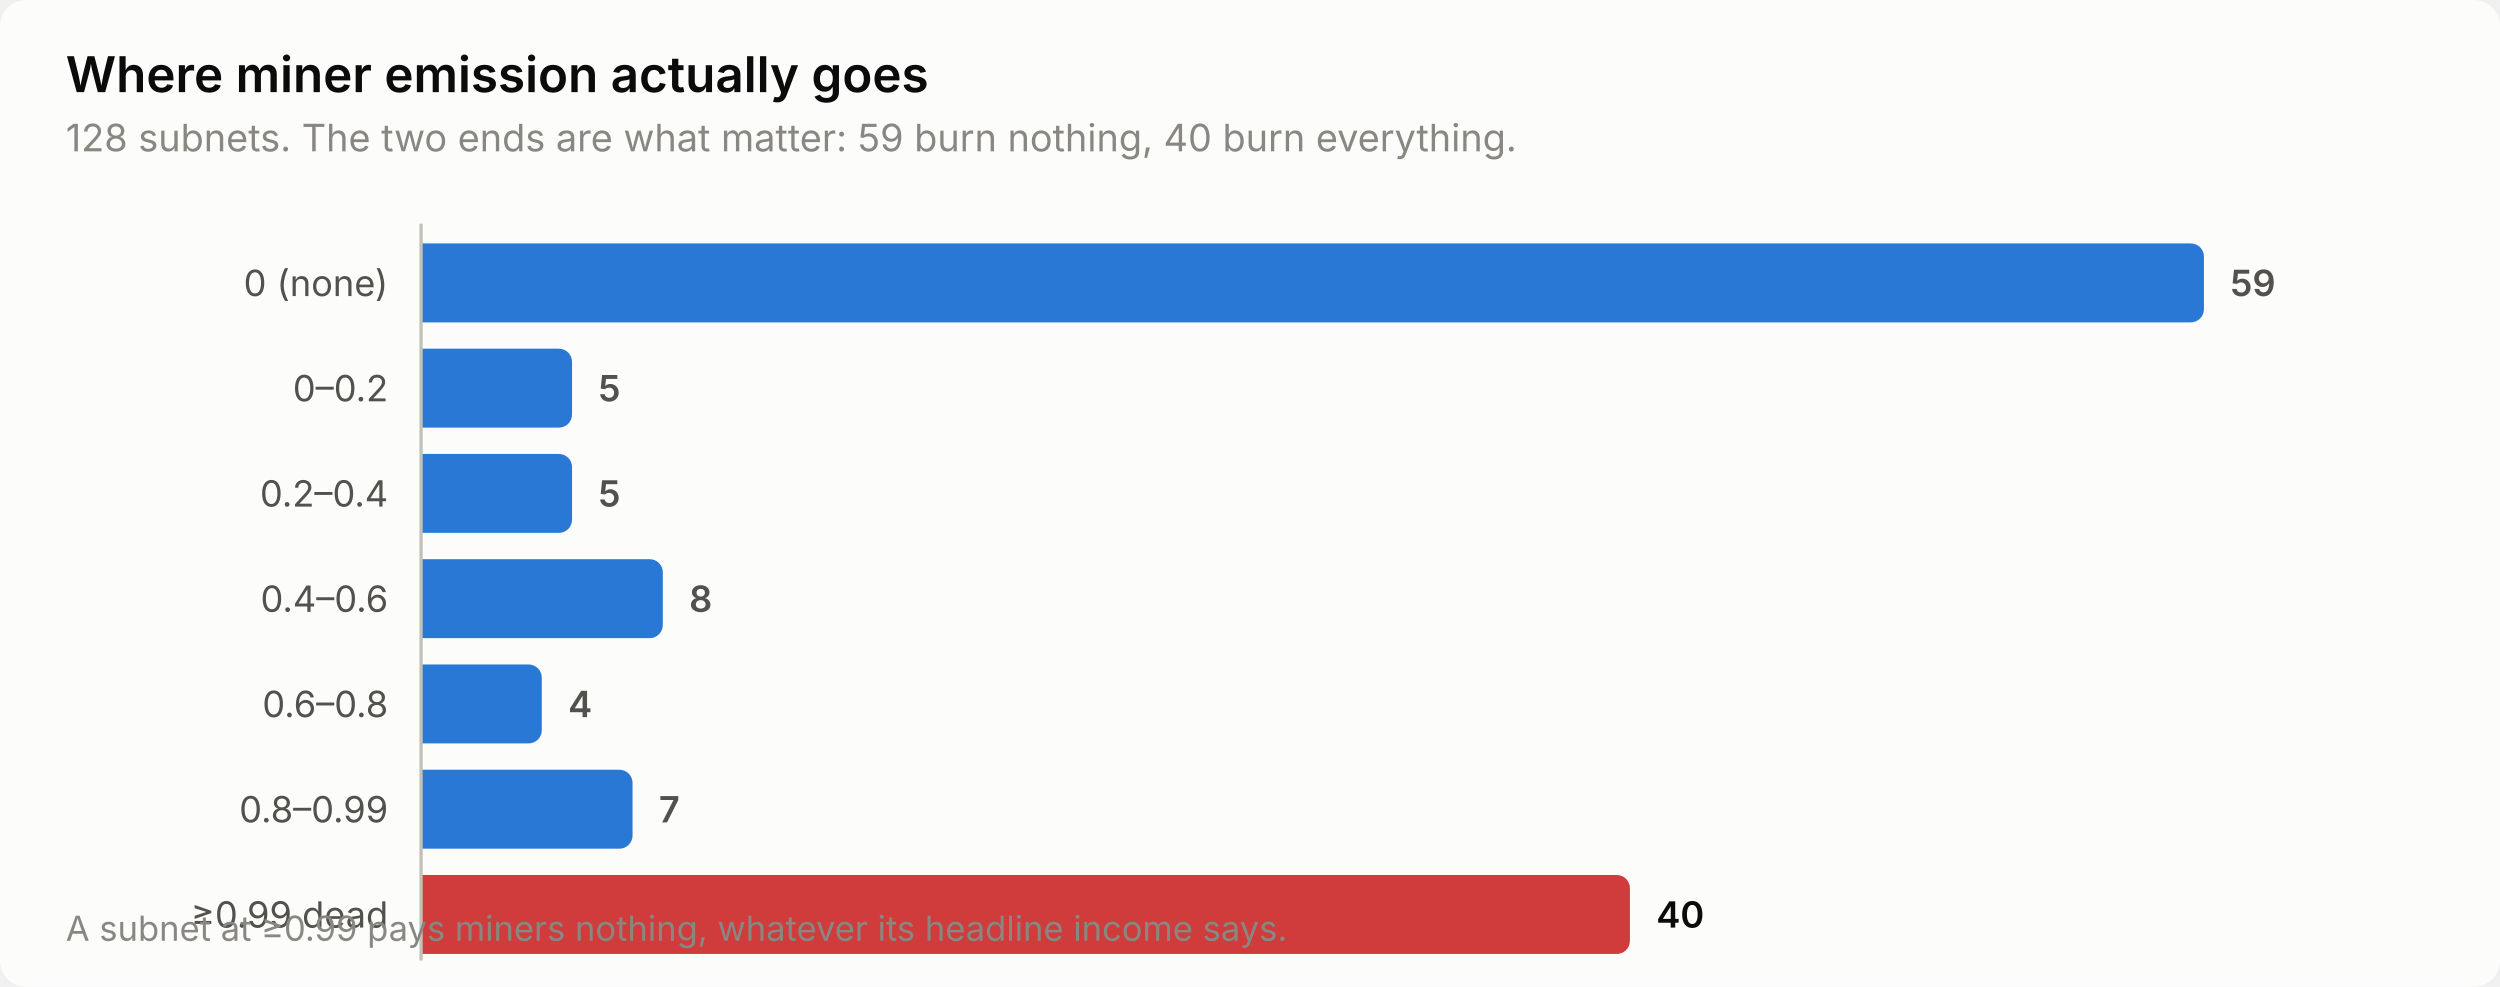
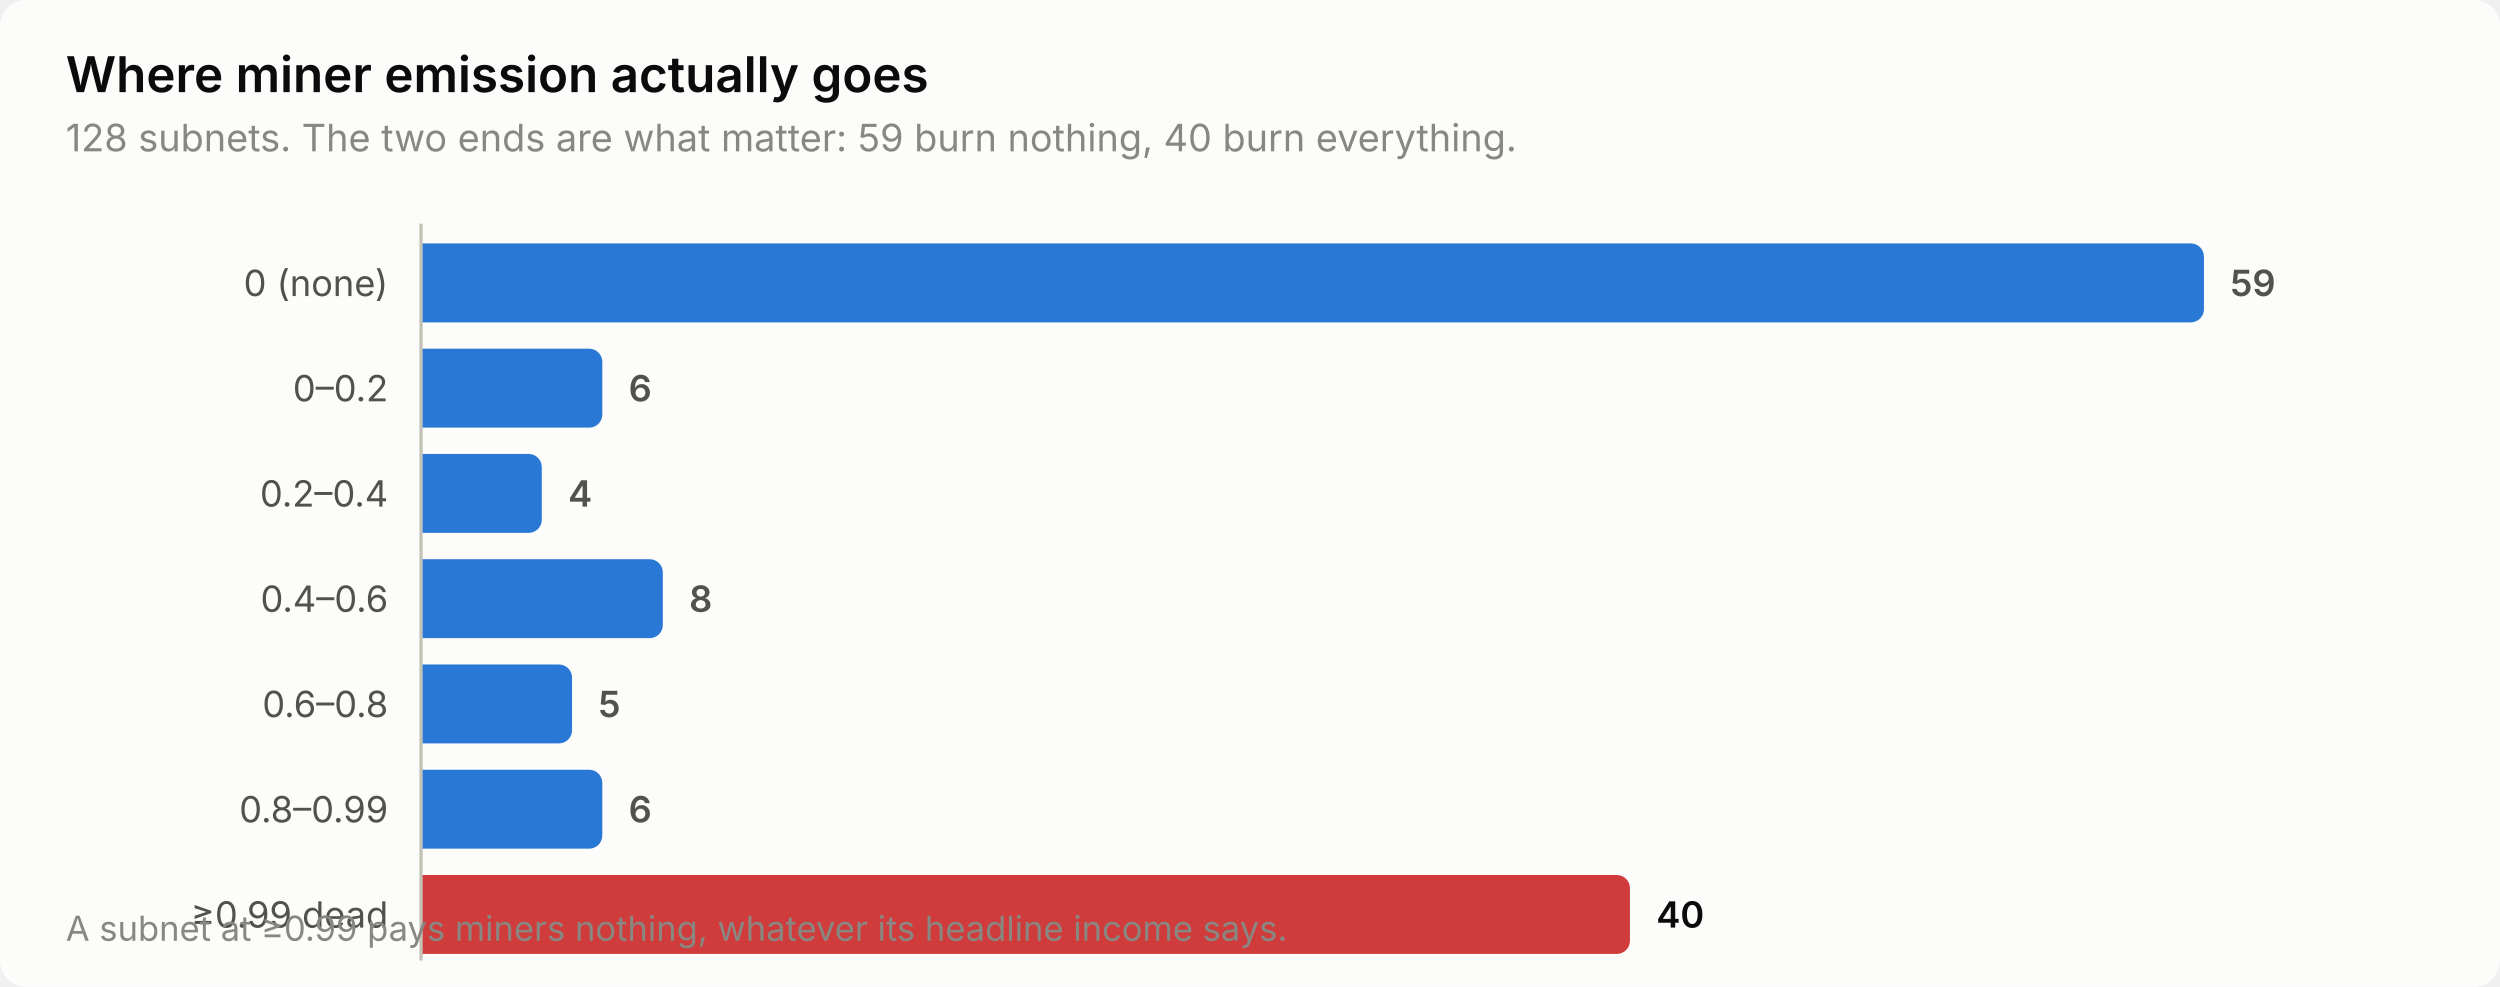
<svg xmlns="http://www.w3.org/2000/svg" width="760" height="300" viewBox="0 0 760 300" role="img" aria-label="Where miner emission actually goes">
  <style>
    text { font-family: system-ui, -apple-system, 'Segoe UI', sans-serif; }
    .t-title { font-size: 15px; font-weight: 600; }
    .t-sub { font-size: 11.5px; }
    .t-lab { font-size: 11px; }
    .t-val { font-size: 11px; font-weight: 600; font-variant-numeric: tabular-nums; }
    .t-tick { font-size: 10.5px; font-variant-numeric: tabular-nums; }

    .surface { fill: #fcfcfb; }
    .ink { fill: #0b0b0b; }
    .ink2 { fill: #52514e; }
    .muted { fill: #898781; }
    .grid { stroke: #e1e0d9; }
    .axis { stroke: #c3c2b7; }
    .accent { fill: #2a78d6; }
    .critical { fill: #d03b3b; }
    .deemph { fill: #d8d7d0; }

    @media (prefers-color-scheme: dark) {
      .surface { fill: #1a1a19; }
      .ink { fill: #ffffff; }
      .ink2 { fill: #c3c2b7; }
      .muted { fill: #898781; }
      .grid { stroke: #2c2c2a; }
      .axis { stroke: #383835; }
      .accent { fill: #3987e5; }
      .deemph { fill: #3a3a37; }
    }
</style>
  <rect class="surface" width="760" height="300" rx="8" />
  <text class="ink t-title" x="20" y="28">Where miner emission actually goes</text>
  <text class="muted t-sub" x="20" y="46">128 subnets. The two ends are what matter: 59 burn nothing, 40 burn everything.</text>
  <text class="ink2 t-lab" x="118" y="90" text-anchor="end">0 (none)</text>
  <path class="accent" d="M128.0,74.0 H666.0 a4.0,4.0 0 0 1 4.0,4.0 V94.0 a4.0,4.0 0 0 1 -4.0,4.0 H128.0 Z" />
  <text class="ink2 t-val" x="678.0" y="90">59</text>
  <text class="ink2 t-lab" x="118" y="122" text-anchor="end">0–0.2</text>
-   <path class="accent" d="M128.0,106.0 H169.9 a4.0,4.0 0 0 1 4.0,4.0 V126.0 a4.0,4.0 0 0 1 -4.0,4.0 H128.0 Z" />
-   <text class="ink2 t-val" x="181.9" y="122">5</text>
+   <path class="accent" d="M128.0,106.0 H179.1 a4.0,4.0 0 0 1 4.0,4.0 V126.0 a4.0,4.0 0 0 1 -4.0,4.0 H128.0 Z" />
+   <text class="ink2 t-val" x="191.1" y="122">6</text>
  <text class="ink2 t-lab" x="118" y="154" text-anchor="end">0.2–0.4</text>
-   <path class="accent" d="M128.0,138.0 H169.9 a4.0,4.0 0 0 1 4.0,4.0 V158.0 a4.0,4.0 0 0 1 -4.0,4.0 H128.0 Z" />
-   <text class="ink2 t-val" x="181.9" y="154">5</text>
+   <path class="accent" d="M128.0,138.0 H160.7 a4.0,4.0 0 0 1 4.0,4.0 V158.0 a4.0,4.0 0 0 1 -4.0,4.0 H128.0 Z" />
+   <text class="ink2 t-val" x="172.7" y="154">4</text>
  <text class="ink2 t-lab" x="118" y="186" text-anchor="end">0.4–0.6</text>
  <path class="accent" d="M128.0,170.0 H197.5 a4.0,4.0 0 0 1 4.0,4.0 V190.0 a4.0,4.0 0 0 1 -4.0,4.0 H128.0 Z" />
  <text class="ink2 t-val" x="209.5" y="186">8</text>
  <text class="ink2 t-lab" x="118" y="218" text-anchor="end">0.6–0.8</text>
-   <path class="accent" d="M128.0,202.0 H160.7 a4.0,4.0 0 0 1 4.0,4.0 V222.0 a4.0,4.0 0 0 1 -4.0,4.0 H128.0 Z" />
-   <text class="ink2 t-val" x="172.7" y="218">4</text>
+   <path class="accent" d="M128.0,202.0 H169.9 a4.0,4.0 0 0 1 4.0,4.0 V222.0 a4.0,4.0 0 0 1 -4.0,4.0 H128.0 Z" />
+   <text class="ink2 t-val" x="181.9" y="218">5</text>
  <text class="ink2 t-lab" x="118" y="250" text-anchor="end">0.8–0.99</text>
-   <path class="accent" d="M128.0,234.0 H188.3 a4.0,4.0 0 0 1 4.0,4.0 V254.0 a4.0,4.0 0 0 1 -4.0,4.0 H128.0 Z" />
-   <text class="ink2 t-val" x="200.3" y="250">7</text>
+   <path class="accent" d="M128.0,234.0 H179.1 a4.0,4.0 0 0 1 4.0,4.0 V254.0 a4.0,4.0 0 0 1 -4.0,4.0 H128.0 Z" />
+   <text class="ink2 t-val" x="191.1" y="250">6</text>
  <text class="ink2 t-lab" x="118" y="282" text-anchor="end">≥0.99 dead</text>
  <path class="critical" d="M128.0,266.0 H491.5 a4.0,4.0 0 0 1 4.0,4.0 V286.0 a4.0,4.0 0 0 1 -4.0,4.0 H128.0 Z" />
  <text class="ink t-val" x="503.5" y="282">40</text>
  <line class="axis" x1="128" y1="68" x2="128" y2="292" stroke-width="1" />
  <text class="muted t-tick" x="20" y="286">A subnet at ≥0.99 pays miners nothing, whatever its headline income says.</text>
</svg>
